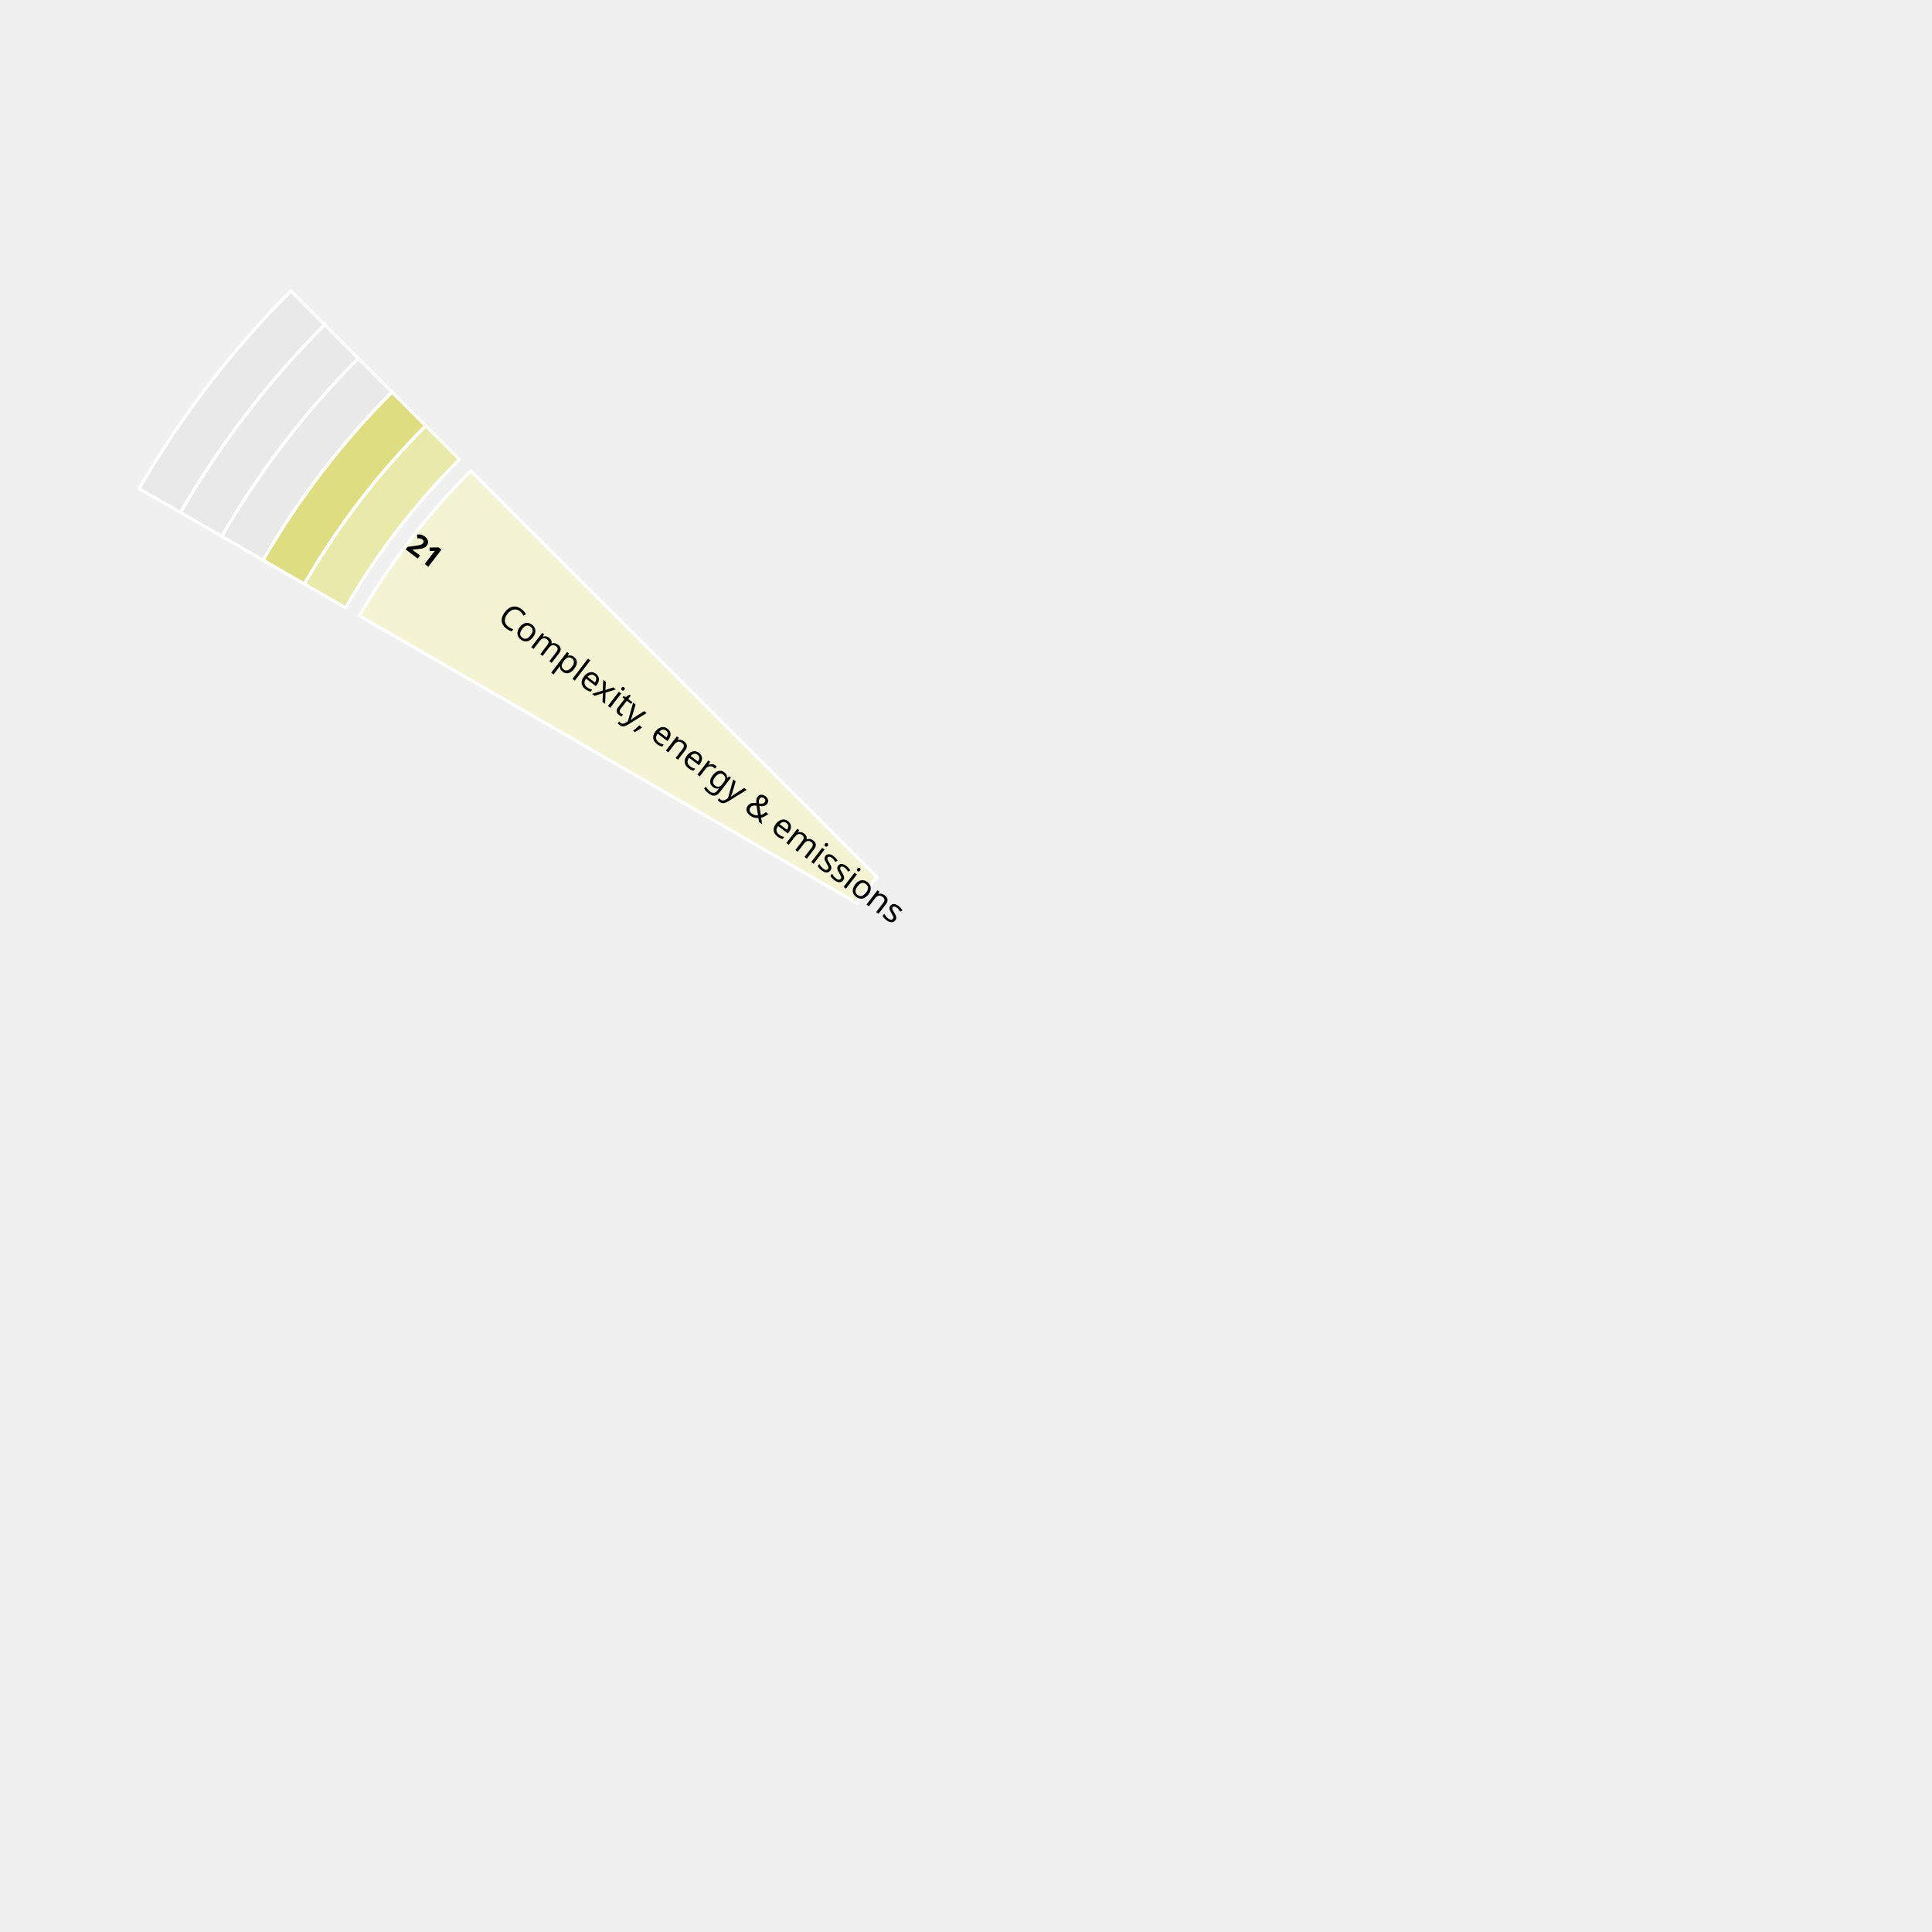
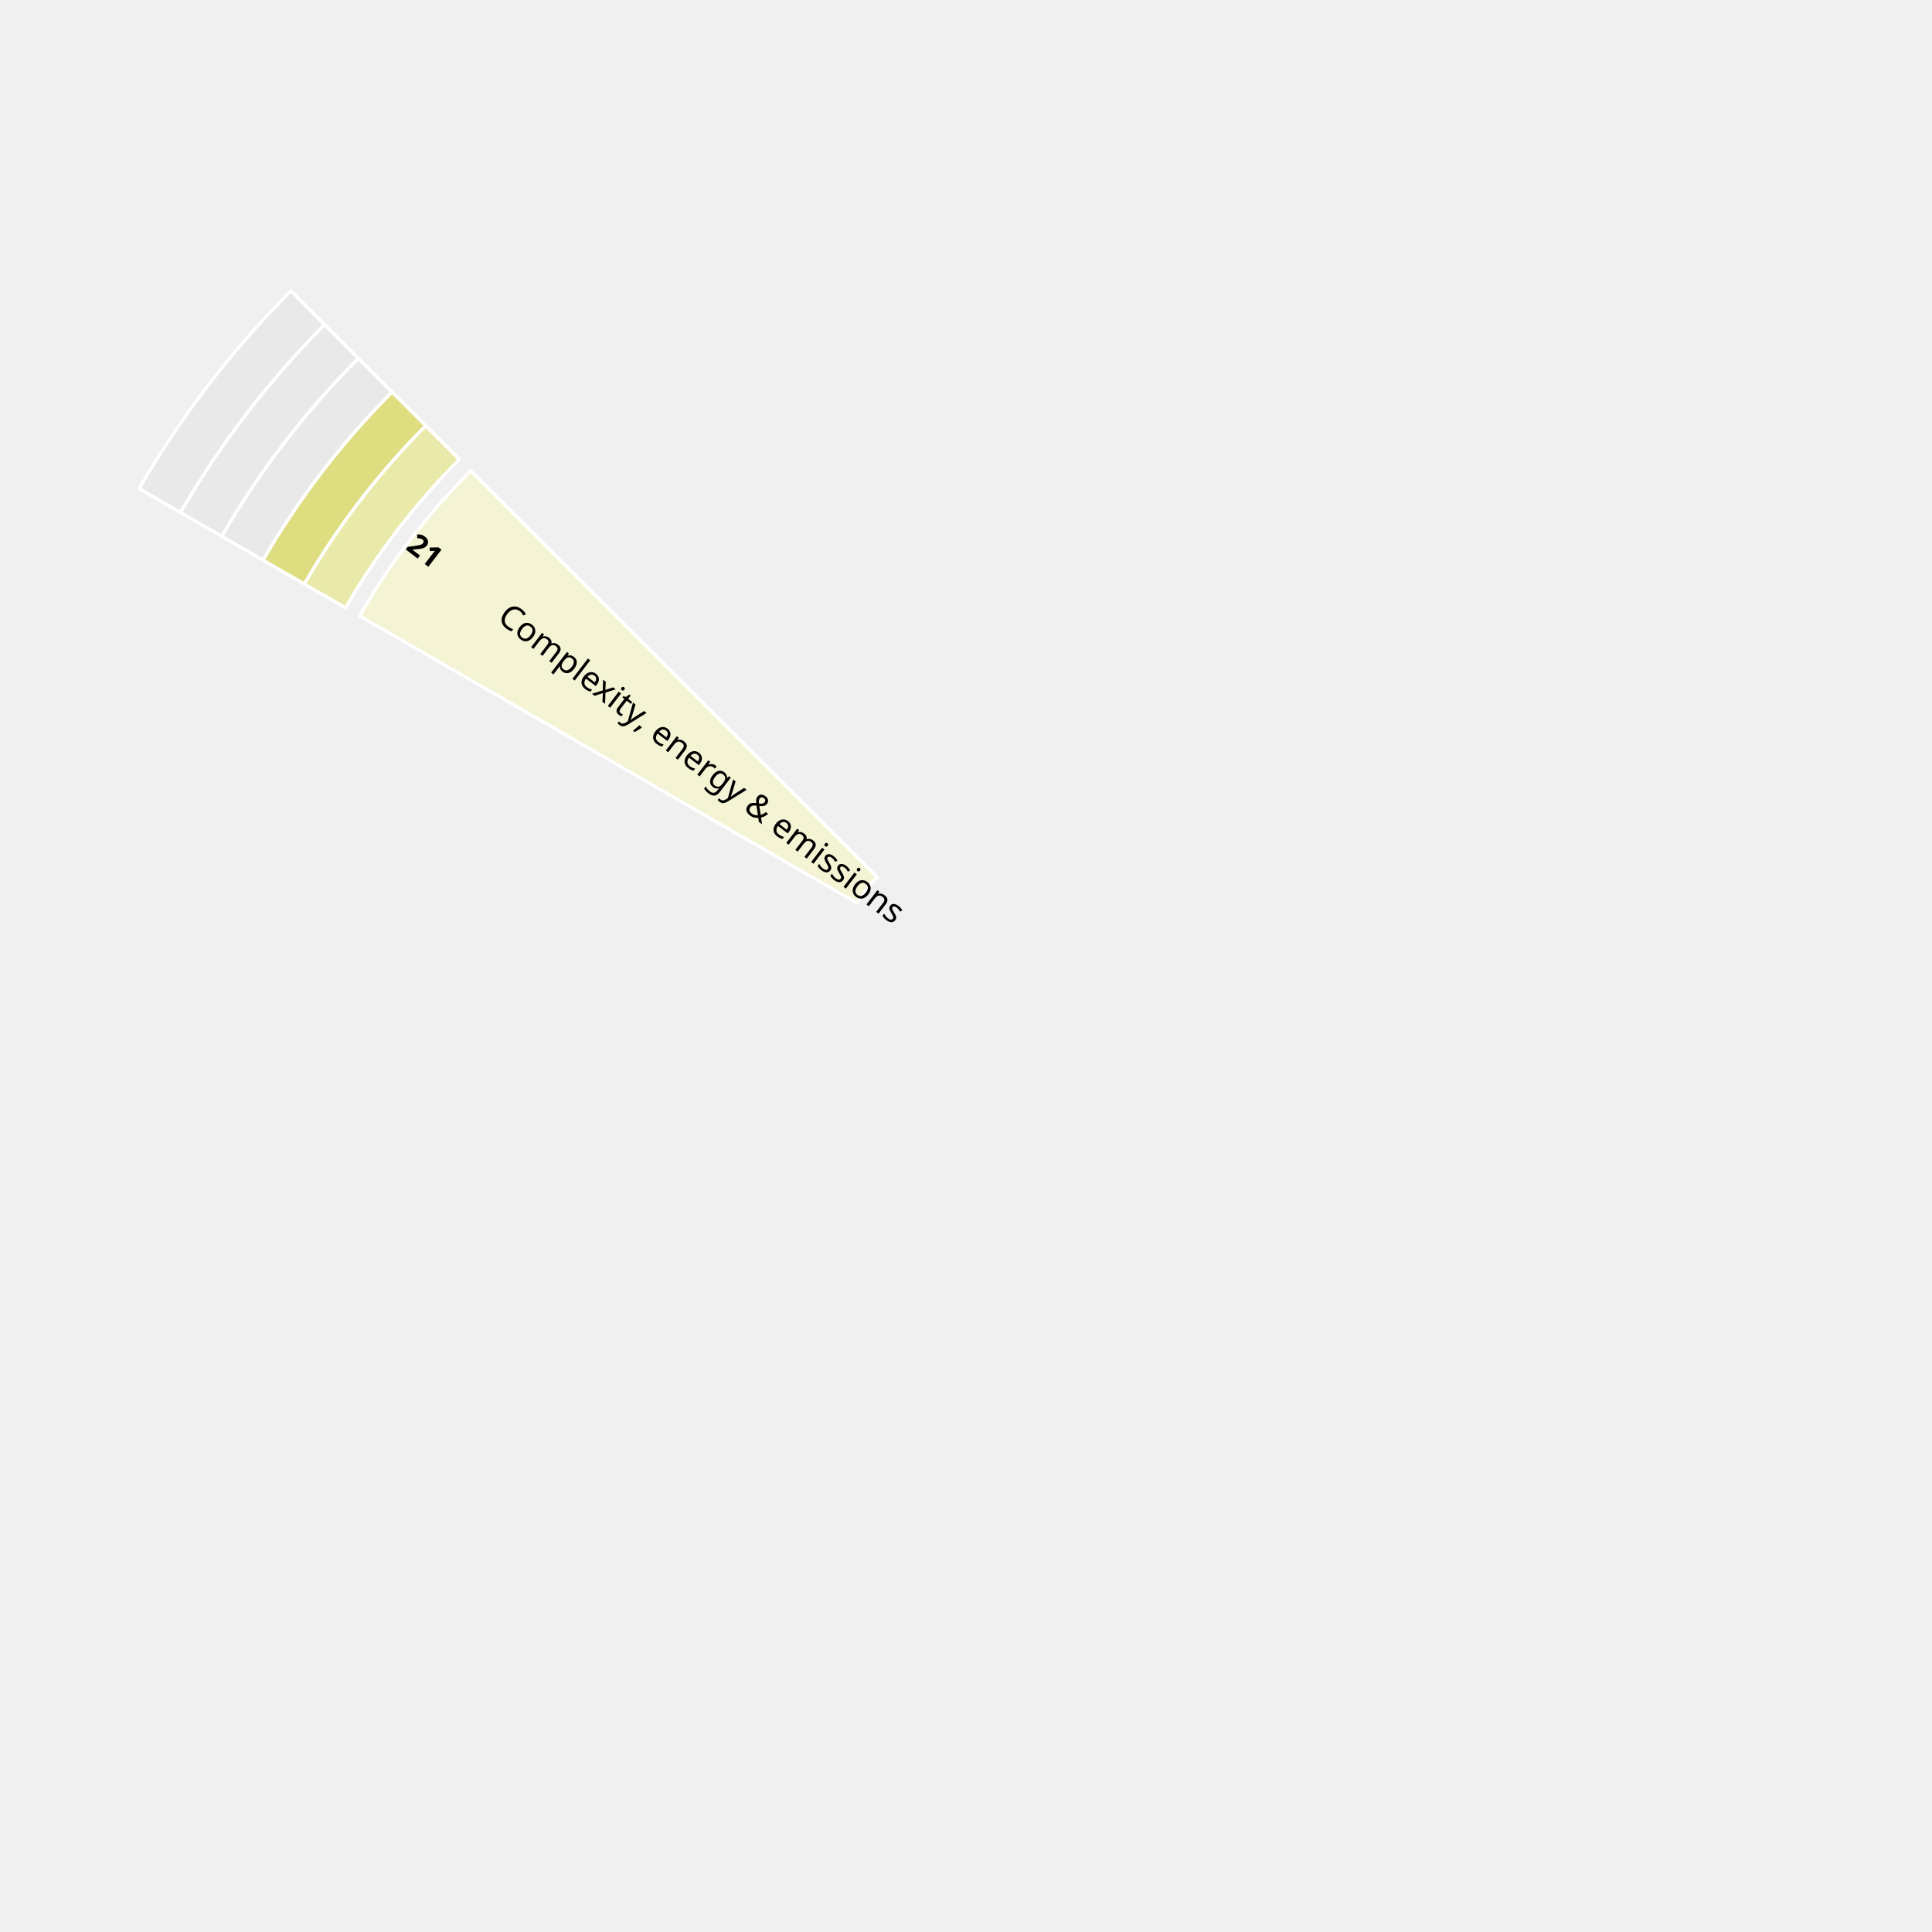
<svg xmlns="http://www.w3.org/2000/svg" xmlns:ns1="https://www.affinity.studio/" width="100%" height="100%" viewBox="40.157 272.634 2400 2400" version="1.1" xml:space="preserve" style="fill-rule:evenodd;clip-rule:evenodd;stroke-linecap:round;stroke-linejoin:round;stroke-miterlimit:1.5;">
  <g id="Diagram" ns1:id="Diagram">
    <g id="Environmental-Sustainability" ns1:id="Environmental Sustainability">
      <g id="C21" ns1:id="21 Complexity, energy &amp; emissions">
        <path id="C21-wedge" ns1:id="Wedge" d="M486.715,1037.634A870.000,870.000 0 0,1 624.974,857.451L1129.849,1362.325A156.000,156.000 0 0,0 1105.057,1394.634Z" style="fill:rgb(244,244,213);stroke:white;stroke-width:4px;" />
        <path id="C21-rating1" ns1:id="Rating 1" d="M418.126,998.034A949.200,949.200 0 0,1 568.972,801.448L610.832,843.309A890.000,890.000 0 0,0 469.395,1027.634Z" style="fill:rgb(233,233,170);stroke:white;stroke-width:4px;" />
        <path id="C21-rating2" ns1:id="Rating 2" d="M366.857,968.434A1008.400,1008.400 0 0,1 527.111,759.587L568.972,801.448A949.200,949.200 0 0,0 418.126,998.034Z" style="fill:rgb(222,221,128);stroke:white;stroke-width:4px;" />
        <path id="C21-rating3" ns1:id="Rating 3" d="M315.589,938.834A1067.600,1067.600 0 0,1 485.250,717.727L527.111,759.587A1008.400,1008.400 0 0,0 366.857,968.434Z" style="fill:rgb(233,233,233);stroke:white;stroke-width:4px;" />
        <path id="C21-rating4" ns1:id="Rating 4" d="M264.320,909.234A1126.800,1126.800 0 0,1 443.389,675.866L485.250,717.727A1067.600,1067.600 0 0,0 315.589,938.834Z" style="fill:rgb(233,233,233);stroke:white;stroke-width:4px;" />
        <path id="C21-rating5" ns1:id="Rating 5" d="M213.051,879.634A1186.000,1186.000 0 0,1 401.529,634.005L443.389,675.866A1126.800,1126.800 0 0,0 264.320,909.234Z" style="fill:rgb(233,233,233);stroke:white;stroke-width:4px;" />
-         <text id="C21-number" ns1:id="Number" transform="matrix(0.793354,0.608761,-0.608761,0.793354,1008.146,-2384.156)" x="1663.184px" y="2931.684px" style="font-family:'PTSans-Bold', 'PT Sans', sans-serif;font-weight:700;font-size:37.5px;">21</text>
-         <text id="C21-label" ns1:id="Label" transform="matrix(0.793354,0.608761,-0.608761,0.793354,1008.146,-2384.156)" x="1807.269px" y="2933.142px" style="font-family:'PTSans-Regular', 'PT Sans', sans-serif;font-size:41.667px;">Complexity, energy &amp; emissions</text>
+         <text id="C21-number" ns1:id="Number" transform="matrix(0.793354,0.608761,-0.608761,0.793354,1008.146,-2384.156)" x="1663.188px" y="2931.684px" style="font-family:'PTSans-Bold', 'PT Sans', sans-serif;font-weight:700;font-size:37.5px;">21</text>
+         <text id="C21-label" ns1:id="Label" transform="matrix(0.793354,0.608761,-0.608761,0.793354,1008.146,-2384.156)" x="1807.130px" y="2933.142px" style="font-family:'PTSans-Regular', 'PT Sans', sans-serif;font-size:41.667px;">Complexity, energy &amp; emissions</text>
      </g>
    </g>
  </g>
</svg>
